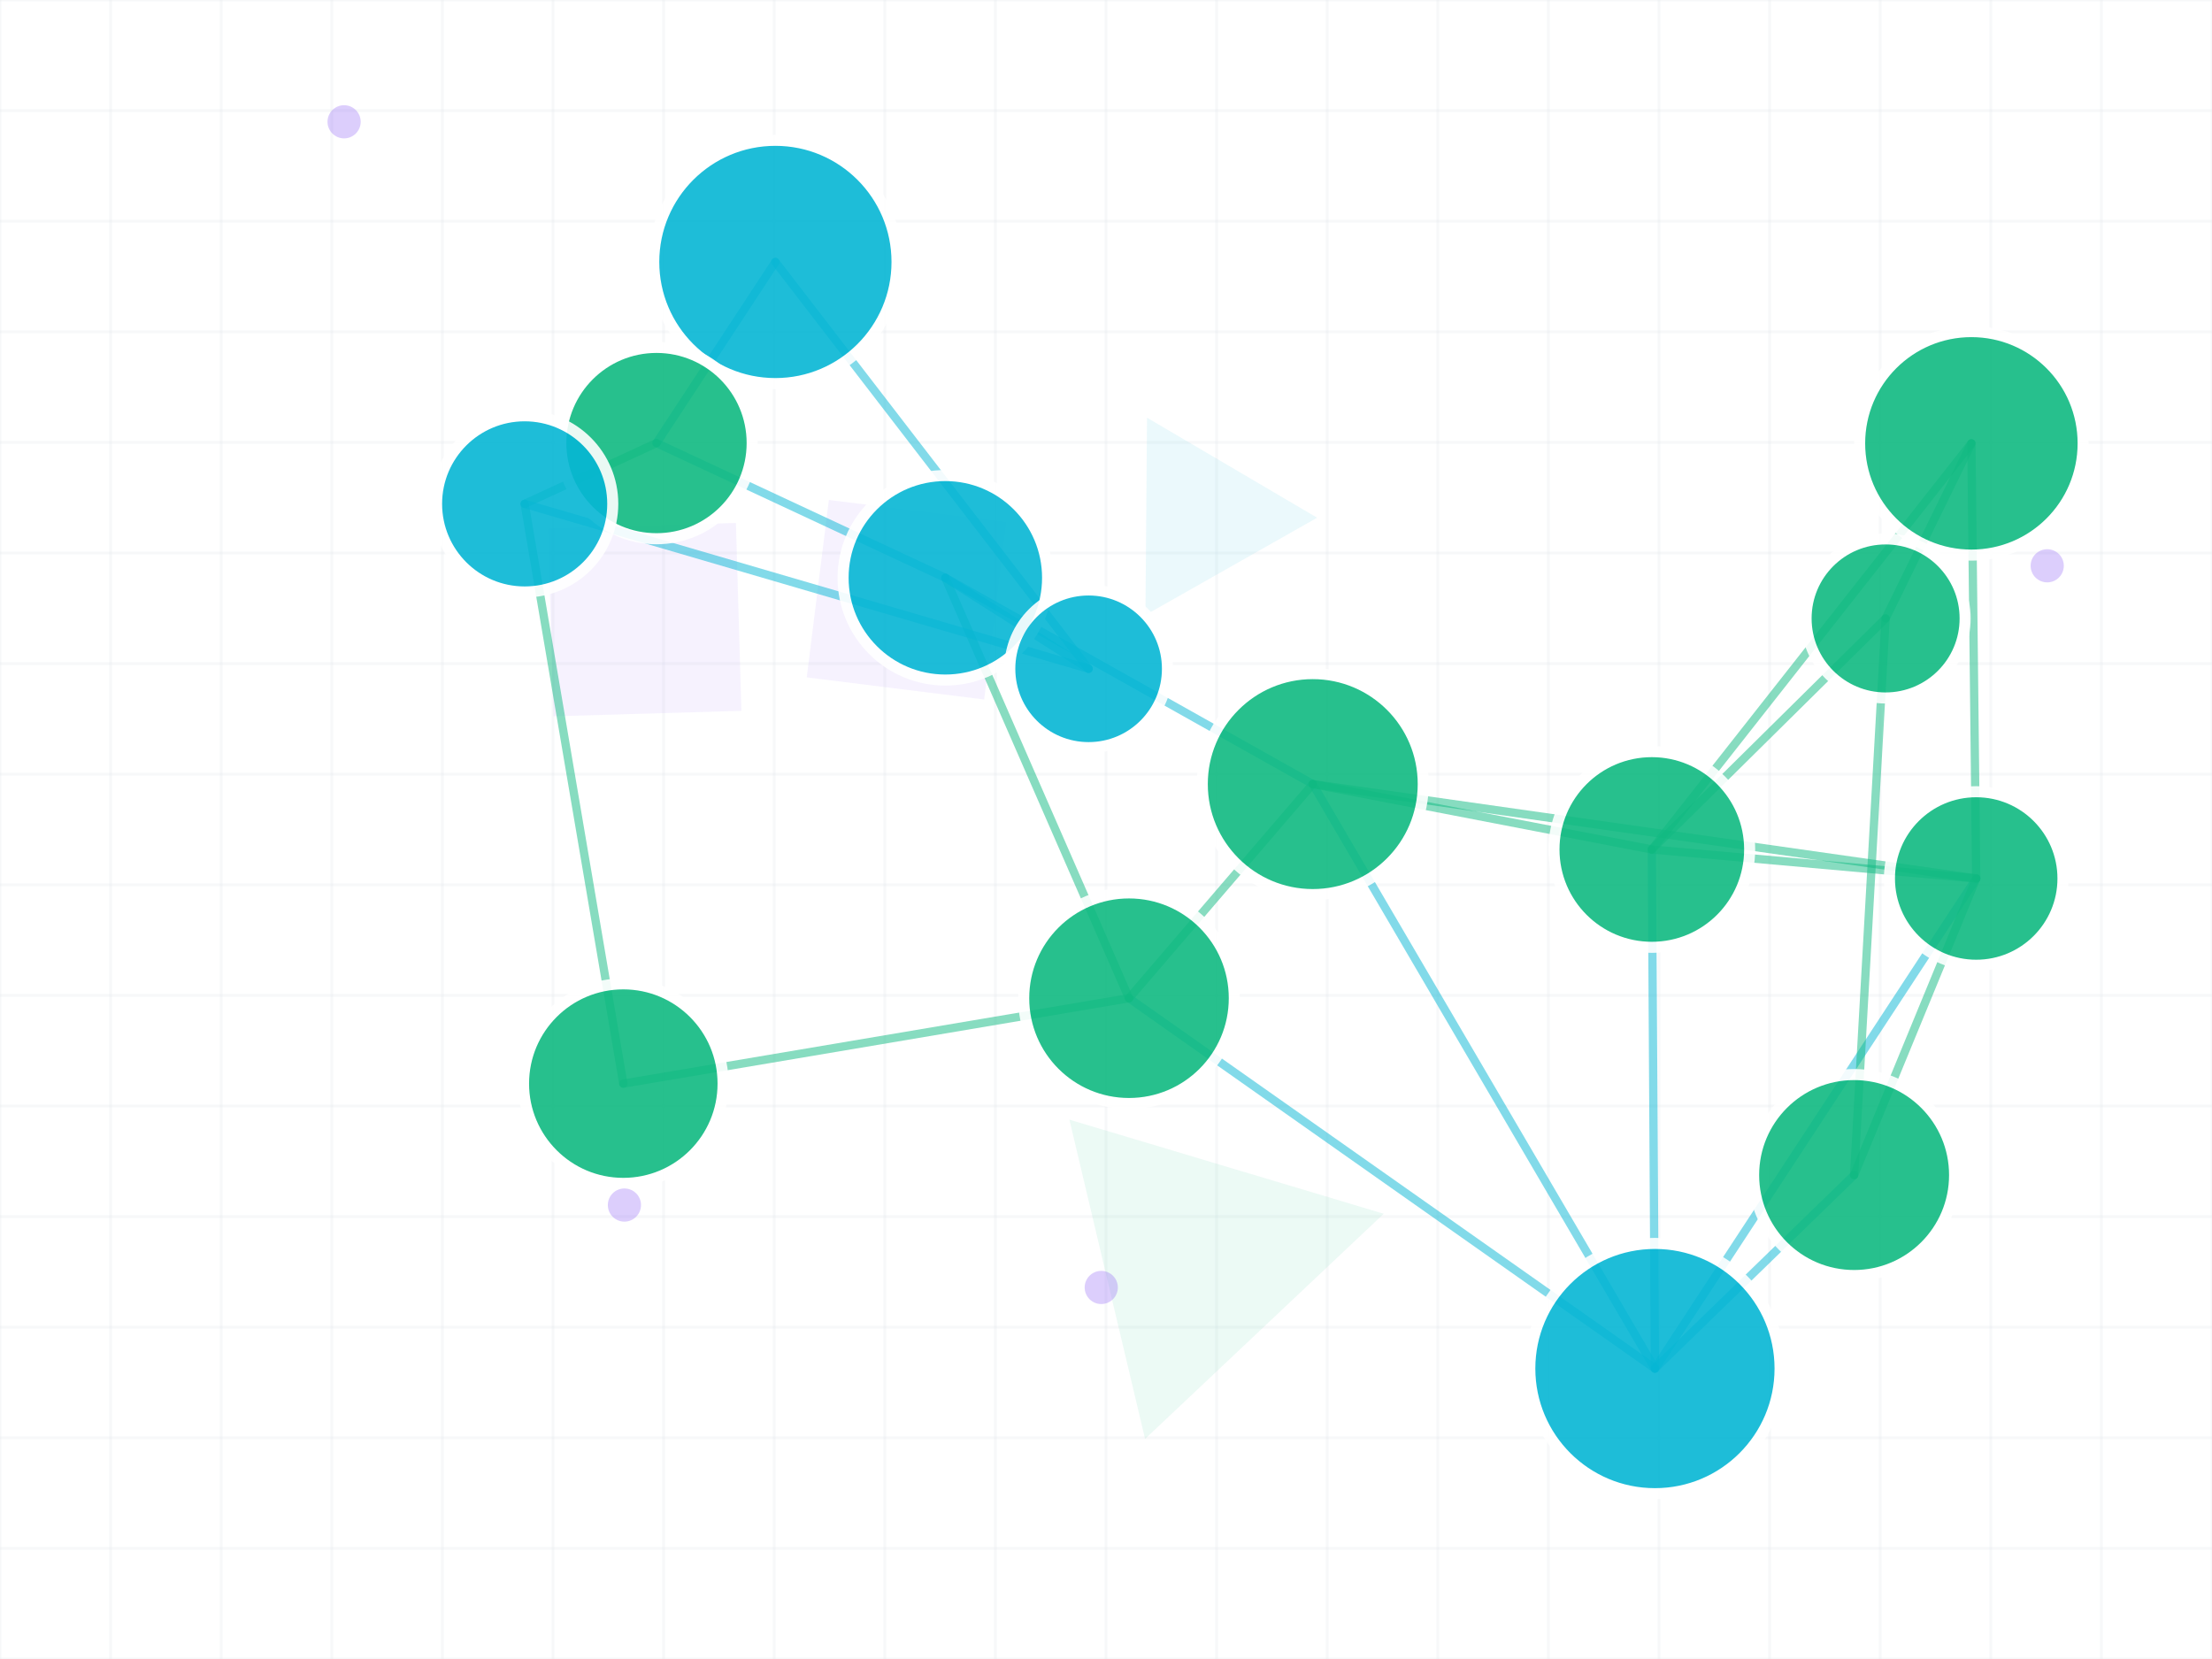
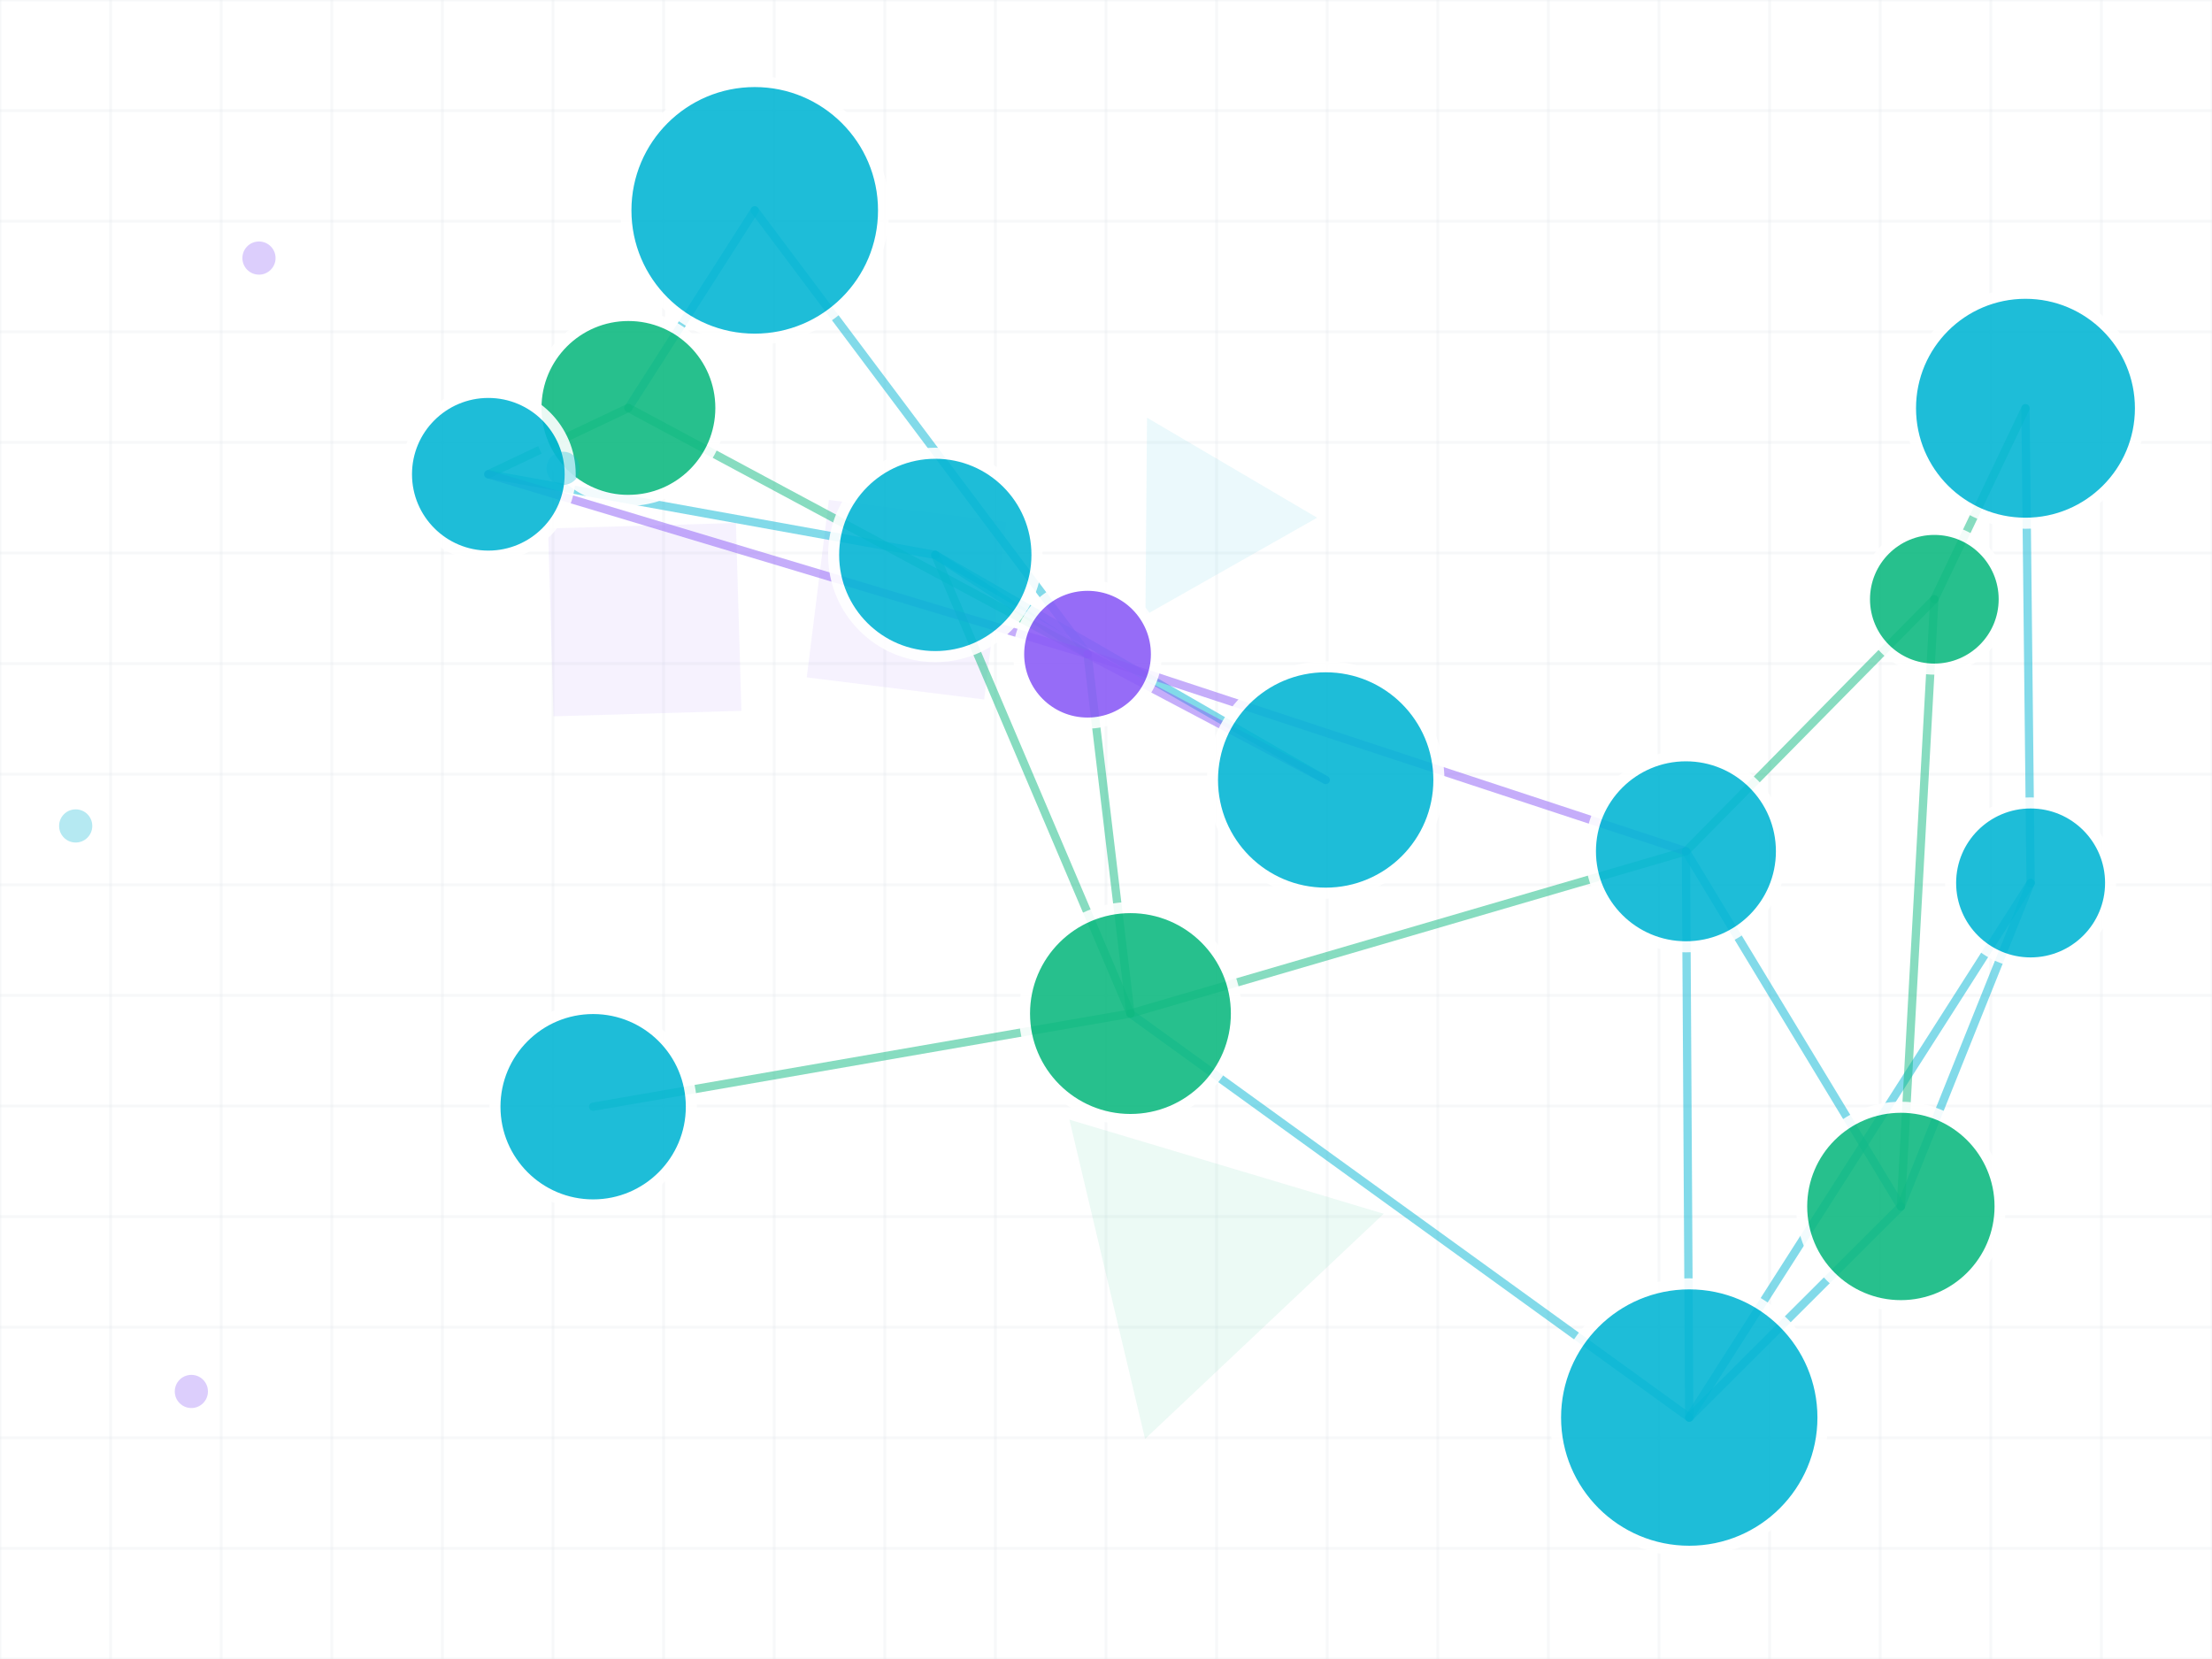
<svg xmlns="http://www.w3.org/2000/svg" viewBox="0 0 800 600" width="800" height="600" role="img" aria-label="Automatonic AI Geometric Illustration">
  <rect width="800" height="600" fill="#FFFFFF" />
  <g id="grid-pattern">
    <line x1="0" y1="0" x2="0" y2="600" stroke="#E5E7EB" stroke-width="1" opacity="0.3" />
    <line x1="40" y1="0" x2="40" y2="600" stroke="#E5E7EB" stroke-width="1" opacity="0.3" />
    <line x1="80" y1="0" x2="80" y2="600" stroke="#E5E7EB" stroke-width="1" opacity="0.3" />
    <line x1="120" y1="0" x2="120" y2="600" stroke="#E5E7EB" stroke-width="1" opacity="0.3" />
    <line x1="160" y1="0" x2="160" y2="600" stroke="#E5E7EB" stroke-width="1" opacity="0.3" />
    <line x1="200" y1="0" x2="200" y2="600" stroke="#E5E7EB" stroke-width="1" opacity="0.3" />
    <line x1="240" y1="0" x2="240" y2="600" stroke="#E5E7EB" stroke-width="1" opacity="0.3" />
    <line x1="280" y1="0" x2="280" y2="600" stroke="#E5E7EB" stroke-width="1" opacity="0.3" />
    <line x1="320" y1="0" x2="320" y2="600" stroke="#E5E7EB" stroke-width="1" opacity="0.3" />
    <line x1="360" y1="0" x2="360" y2="600" stroke="#E5E7EB" stroke-width="1" opacity="0.3" />
    <line x1="400" y1="0" x2="400" y2="600" stroke="#E5E7EB" stroke-width="1" opacity="0.3" />
    <line x1="440" y1="0" x2="440" y2="600" stroke="#E5E7EB" stroke-width="1" opacity="0.3" />
    <line x1="480" y1="0" x2="480" y2="600" stroke="#E5E7EB" stroke-width="1" opacity="0.3" />
    <line x1="520" y1="0" x2="520" y2="600" stroke="#E5E7EB" stroke-width="1" opacity="0.3" />
    <line x1="560" y1="0" x2="560" y2="600" stroke="#E5E7EB" stroke-width="1" opacity="0.3" />
    <line x1="600" y1="0" x2="600" y2="600" stroke="#E5E7EB" stroke-width="1" opacity="0.3" />
    <line x1="640" y1="0" x2="640" y2="600" stroke="#E5E7EB" stroke-width="1" opacity="0.3" />
    <line x1="680" y1="0" x2="680" y2="600" stroke="#E5E7EB" stroke-width="1" opacity="0.3" />
    <line x1="720" y1="0" x2="720" y2="600" stroke="#E5E7EB" stroke-width="1" opacity="0.3" />
    <line x1="760" y1="0" x2="760" y2="600" stroke="#E5E7EB" stroke-width="1" opacity="0.3" />
    <line x1="800" y1="0" x2="800" y2="600" stroke="#E5E7EB" stroke-width="1" opacity="0.3" />
    <line x1="0" y1="0" x2="800" y2="0" stroke="#E5E7EB" stroke-width="1" opacity="0.3" />
    <line x1="0" y1="40" x2="800" y2="40" stroke="#E5E7EB" stroke-width="1" opacity="0.3" />
    <line x1="0" y1="80" x2="800" y2="80" stroke="#E5E7EB" stroke-width="1" opacity="0.3" />
    <line x1="0" y1="120" x2="800" y2="120" stroke="#E5E7EB" stroke-width="1" opacity="0.3" />
    <line x1="0" y1="160" x2="800" y2="160" stroke="#E5E7EB" stroke-width="1" opacity="0.3" />
    <line x1="0" y1="200" x2="800" y2="200" stroke="#E5E7EB" stroke-width="1" opacity="0.3" />
    <line x1="0" y1="240" x2="800" y2="240" stroke="#E5E7EB" stroke-width="1" opacity="0.3" />
    <line x1="0" y1="280" x2="800" y2="280" stroke="#E5E7EB" stroke-width="1" opacity="0.3" />
    <line x1="0" y1="320" x2="800" y2="320" stroke="#E5E7EB" stroke-width="1" opacity="0.3" />
    <line x1="0" y1="360" x2="800" y2="360" stroke="#E5E7EB" stroke-width="1" opacity="0.3" />
    <line x1="0" y1="400" x2="800" y2="400" stroke="#E5E7EB" stroke-width="1" opacity="0.3" />
    <line x1="0" y1="440" x2="800" y2="440" stroke="#E5E7EB" stroke-width="1" opacity="0.3" />
    <line x1="0" y1="480" x2="800" y2="480" stroke="#E5E7EB" stroke-width="1" opacity="0.3" />
    <line x1="0" y1="520" x2="800" y2="520" stroke="#E5E7EB" stroke-width="1" opacity="0.3" />
    <line x1="0" y1="560" x2="800" y2="560" stroke="#E5E7EB" stroke-width="1" opacity="0.3" />
    <line x1="0" y1="600" x2="800" y2="600" stroke="#E5E7EB" stroke-width="1" opacity="0.3" />
  </g>
  <g id="background-shapes">
    <rect x="199.188" y="190.116" width="67.974" height="67.974" fill="#8B5CF6" opacity="0.08" transform="rotate(-1.668596 233.1745 224.1025)" />
    <rect x="295.52" y="184.567" width="64.663" height="64.663" fill="#8B5CF6" opacity="0.08" transform="rotate(7.105195 327.8517 216.8979)" />
    <path d="M 414.265,222.432 L 476.354,187.24 L 414.832,151.066 Z" fill="#06B6D4" opacity="0.08" />
    <path d="M 414.13,520.403 L 500.447,438.967 L 386.763,404.932 Z" fill="#10B981" opacity="0.08" />
  </g>
  <g id="graph-edges">
-     <line x1="280.431" y1="94.738" x2="237.435" y2="160.24" stroke="#06B6D4" stroke-width="3" opacity="0.5" stroke-linecap="round" />
-     <line x1="280.431" y1="94.738" x2="393.715" y2="241.88" stroke="#06B6D4" stroke-width="3" opacity="0.5" stroke-linecap="round" />
-     <line x1="598.532" y1="494.956" x2="408.321" y2="361.017" stroke="#06B6D4" stroke-width="3" opacity="0.5" stroke-linecap="round" />
-     <line x1="598.532" y1="494.956" x2="714.724" y2="317.718" stroke="#06B6D4" stroke-width="3" opacity="0.5" stroke-linecap="round" />
-     <line x1="598.532" y1="494.956" x2="474.779" y2="283.579" stroke="#06B6D4" stroke-width="3" opacity="0.5" stroke-linecap="round" />
-     <line x1="598.532" y1="494.956" x2="597.402" y2="307.224" stroke="#06B6D4" stroke-width="3" opacity="0.5" stroke-linecap="round" />
-     <line x1="598.532" y1="494.956" x2="670.565" y2="424.972" stroke="#06B6D4" stroke-width="3" opacity="0.5" stroke-linecap="round" />
-     <line x1="408.321" y1="361.017" x2="341.896" y2="208.971" stroke="#10B981" stroke-width="3" opacity="0.5" stroke-linecap="round" />
-     <line x1="408.321" y1="361.017" x2="225.429" y2="391.904" stroke="#10B981" stroke-width="3" opacity="0.5" stroke-linecap="round" />
-     <line x1="408.321" y1="361.017" x2="474.779" y2="283.579" stroke="#10B981" stroke-width="3" opacity="0.5" stroke-linecap="round" />
-     <line x1="341.896" y1="208.971" x2="237.435" y2="160.24" stroke="#06B6D4" stroke-width="3" opacity="0.5" stroke-linecap="round" />
-     <line x1="341.896" y1="208.971" x2="393.715" y2="241.88" stroke="#06B6D4" stroke-width="3" opacity="0.5" stroke-linecap="round" />
-     <line x1="341.896" y1="208.971" x2="474.779" y2="283.579" stroke="#06B6D4" stroke-width="3" opacity="0.5" stroke-linecap="round" />
-     <line x1="225.429" y1="391.904" x2="189.753" y2="182.233" stroke="#10B981" stroke-width="3" opacity="0.5" stroke-linecap="round" />
-     <line x1="714.724" y1="317.718" x2="712.979" y2="160.346" stroke="#10B981" stroke-width="3" opacity="0.5" stroke-linecap="round" />
-     <line x1="714.724" y1="317.718" x2="474.779" y2="283.579" stroke="#10B981" stroke-width="3" opacity="0.5" stroke-linecap="round" />
-     <line x1="714.724" y1="317.718" x2="597.402" y2="307.224" stroke="#10B981" stroke-width="3" opacity="0.5" stroke-linecap="round" />
-     <line x1="714.724" y1="317.718" x2="670.565" y2="424.972" stroke="#10B981" stroke-width="3" opacity="0.5" stroke-linecap="round" />
-     <line x1="237.435" y1="160.24" x2="189.753" y2="182.233" stroke="#10B981" stroke-width="3" opacity="0.5" stroke-linecap="round" />
-     <line x1="681.956" y1="223.668" x2="712.979" y2="160.346" stroke="#10B981" stroke-width="3" opacity="0.5" stroke-linecap="round" />
-     <line x1="681.956" y1="223.668" x2="597.402" y2="307.224" stroke="#10B981" stroke-width="3" opacity="0.5" stroke-linecap="round" />
-     <line x1="681.956" y1="223.668" x2="670.565" y2="424.972" stroke="#10B981" stroke-width="3" opacity="0.5" stroke-linecap="round" />
-     <line x1="712.979" y1="160.346" x2="597.402" y2="307.224" stroke="#10B981" stroke-width="3" opacity="0.5" stroke-linecap="round" />
-     <line x1="393.715" y1="241.88" x2="189.753" y2="182.233" stroke="#06B6D4" stroke-width="3" opacity="0.5" stroke-linecap="round" />
-     <line x1="474.779" y1="283.579" x2="597.402" y2="307.224" stroke="#10B981" stroke-width="3" opacity="0.5" stroke-linecap="round" />
+     <line x1="272.958" y1="76.078" x2="227.275" y2="147.535" stroke="#06B6D4" stroke-width="3" opacity="0.5" stroke-linecap="round" />
+     <line x1="272.958" y1="76.078" x2="393.322" y2="236.597" stroke="#06B6D4" stroke-width="3" opacity="0.5" stroke-linecap="round" />
+     <line x1="610.941" y1="512.679" x2="408.841" y2="366.564" stroke="#06B6D4" stroke-width="3" opacity="0.5" stroke-linecap="round" />
+     <line x1="610.941" y1="512.679" x2="734.395" y2="319.329" stroke="#06B6D4" stroke-width="3" opacity="0.5" stroke-linecap="round" />
+     <line x1="610.941" y1="512.679" x2="609.74" y2="307.881" stroke="#06B6D4" stroke-width="3" opacity="0.5" stroke-linecap="round" />
+     <line x1="610.941" y1="512.679" x2="687.475" y2="436.333" stroke="#06B6D4" stroke-width="3" opacity="0.5" stroke-linecap="round" />
+     <line x1="408.841" y1="366.564" x2="338.264" y2="200.695" stroke="#10B981" stroke-width="3" opacity="0.5" stroke-linecap="round" />
+     <line x1="408.841" y1="366.564" x2="214.519" y2="400.259" stroke="#10B981" stroke-width="3" opacity="0.5" stroke-linecap="round" />
+     <line x1="408.841" y1="366.564" x2="393.322" y2="236.597" stroke="#10B981" stroke-width="3" opacity="0.5" stroke-linecap="round" />
+     <line x1="408.841" y1="366.564" x2="609.74" y2="307.881" stroke="#10B981" stroke-width="3" opacity="0.5" stroke-linecap="round" />
+     <line x1="338.264" y1="200.695" x2="393.322" y2="236.597" stroke="#06B6D4" stroke-width="3" opacity="0.5" stroke-linecap="round" />
+     <line x1="338.264" y1="200.695" x2="479.453" y2="282.086" stroke="#06B6D4" stroke-width="3" opacity="0.5" stroke-linecap="round" />
+     <line x1="338.264" y1="200.695" x2="176.613" y2="171.527" stroke="#06B6D4" stroke-width="3" opacity="0.5" stroke-linecap="round" />
+     <line x1="734.395" y1="319.329" x2="732.541" y2="147.65" stroke="#06B6D4" stroke-width="3" opacity="0.5" stroke-linecap="round" />
+     <line x1="734.395" y1="319.329" x2="687.475" y2="436.333" stroke="#06B6D4" stroke-width="3" opacity="0.5" stroke-linecap="round" />
+     <line x1="227.275" y1="147.535" x2="393.322" y2="236.597" stroke="#10B981" stroke-width="3" opacity="0.5" stroke-linecap="round" />
+     <line x1="227.275" y1="147.535" x2="176.613" y2="171.527" stroke="#10B981" stroke-width="3" opacity="0.5" stroke-linecap="round" />
+     <line x1="699.578" y1="216.728" x2="732.541" y2="147.65" stroke="#10B981" stroke-width="3" opacity="0.5" stroke-linecap="round" />
+     <line x1="699.578" y1="216.728" x2="609.74" y2="307.881" stroke="#10B981" stroke-width="3" opacity="0.5" stroke-linecap="round" />
+     <line x1="699.578" y1="216.728" x2="687.475" y2="436.333" stroke="#10B981" stroke-width="3" opacity="0.5" stroke-linecap="round" />
+     <line x1="393.322" y1="236.597" x2="479.453" y2="282.086" stroke="#8B5CF6" stroke-width="3" opacity="0.5" stroke-linecap="round" />
+     <line x1="393.322" y1="236.597" x2="176.613" y2="171.527" stroke="#8B5CF6" stroke-width="3" opacity="0.5" stroke-linecap="round" />
+     <line x1="393.322" y1="236.597" x2="609.74" y2="307.881" stroke="#8B5CF6" stroke-width="3" opacity="0.5" stroke-linecap="round" />
+     <line x1="609.74" y1="307.881" x2="687.475" y2="436.333" stroke="#06B6D4" stroke-width="3" opacity="0.5" stroke-linecap="round" />
  </g>
  <g id="graph-nodes">
-     <circle cx="280.431" cy="94.738" r="43.993" fill="#06B6D4" opacity="0.9" stroke="#FFFFFF" stroke-width="4" />
-     <circle cx="598.532" cy="494.956" r="45.257" fill="#06B6D4" opacity="0.9" stroke="#FFFFFF" stroke-width="4" />
-     <circle cx="408.321" cy="361.017" r="38.084" fill="#10B981" opacity="0.9" stroke="#FFFFFF" stroke-width="4" />
-     <circle cx="341.896" cy="208.971" r="36.981" fill="#06B6D4" opacity="0.9" stroke="#FFFFFF" stroke-width="4" />
-     <circle cx="225.429" cy="391.904" r="36.084" fill="#10B981" opacity="0.9" stroke="#FFFFFF" stroke-width="4" />
-     <circle cx="714.724" cy="317.718" r="31.38" fill="#10B981" opacity="0.9" stroke="#FFFFFF" stroke-width="4" />
-     <circle cx="237.435" cy="160.24" r="34.598" fill="#10B981" opacity="0.9" stroke="#FFFFFF" stroke-width="4" />
-     <circle cx="681.956" cy="223.668" r="28.762" fill="#10B981" opacity="0.9" stroke="#FFFFFF" stroke-width="4" />
-     <circle cx="712.979" cy="160.346" r="40.417" fill="#10B981" opacity="0.9" stroke="#FFFFFF" stroke-width="4" />
-     <circle cx="393.715" cy="241.88" r="28.511" fill="#06B6D4" opacity="0.9" stroke="#FFFFFF" stroke-width="4" />
-     <circle cx="474.779" cy="283.579" r="39.96" fill="#10B981" opacity="0.9" stroke="#FFFFFF" stroke-width="4" />
-     <circle cx="189.753" cy="182.233" r="31.861" fill="#06B6D4" opacity="0.9" stroke="#FFFFFF" stroke-width="4" />
-     <circle cx="597.402" cy="307.224" r="35.387" fill="#10B981" opacity="0.9" stroke="#FFFFFF" stroke-width="4" />
-     <circle cx="670.565" cy="424.972" r="36.342" fill="#10B981" opacity="0.9" stroke="#FFFFFF" stroke-width="4" />
+     <circle cx="272.958" cy="76.078" r="46.591" fill="#06B6D4" opacity="0.9" stroke="#FFFFFF" stroke-width="4" />
+     <circle cx="610.941" cy="512.679" r="48.359" fill="#06B6D4" opacity="0.9" stroke="#FFFFFF" stroke-width="4" />
+     <circle cx="408.841" cy="366.564" r="38.317" fill="#10B981" opacity="0.9" stroke="#FFFFFF" stroke-width="4" />
+     <circle cx="338.264" cy="200.695" r="36.773" fill="#06B6D4" opacity="0.9" stroke="#FFFFFF" stroke-width="4" />
+     <circle cx="214.519" cy="400.259" r="35.517" fill="#06B6D4" opacity="0.9" stroke="#FFFFFF" stroke-width="4" />
+     <circle cx="734.395" cy="319.329" r="28.932" fill="#06B6D4" opacity="0.9" stroke="#FFFFFF" stroke-width="4" />
+     <circle cx="227.275" cy="147.535" r="33.437" fill="#10B981" opacity="0.9" stroke="#FFFFFF" stroke-width="4" />
+     <circle cx="699.578" cy="216.728" r="25.267" fill="#10B981" opacity="0.9" stroke="#FFFFFF" stroke-width="4" />
+     <circle cx="732.541" cy="147.65" r="41.583" fill="#06B6D4" opacity="0.9" stroke="#FFFFFF" stroke-width="4" />
+     <circle cx="393.322" cy="236.597" r="24.916" fill="#8B5CF6" opacity="0.9" stroke="#FFFFFF" stroke-width="4" />
+     <circle cx="479.453" cy="282.086" r="40.943" fill="#06B6D4" opacity="0.9" stroke="#FFFFFF" stroke-width="4" />
+     <circle cx="176.613" cy="171.527" r="29.605" fill="#06B6D4" opacity="0.9" stroke="#FFFFFF" stroke-width="4" />
+     <circle cx="609.74" cy="307.881" r="34.542" fill="#06B6D4" opacity="0.9" stroke="#FFFFFF" stroke-width="4" />
+     <circle cx="687.475" cy="436.333" r="35.879" fill="#10B981" opacity="0.9" stroke="#FFFFFF" stroke-width="4" />
  </g>
  <g id="accent-dots">
-     <circle cx="124.448" cy="44.048" r="6" fill="#8B5CF6" opacity="0.3" />
-     <circle cx="398.285" cy="465.63" r="6" fill="#8B5CF6" opacity="0.3" />
-     <circle cx="225.826" cy="435.823" r="6" fill="#8B5CF6" opacity="0.3" />
-     <circle cx="740.405" cy="204.627" r="6" fill="#8B5CF6" opacity="0.3" />
+     <circle cx="69.208" cy="503.236" r="6" fill="#8B5CF6" opacity="0.3" />
+     <circle cx="93.663" cy="93.336" r="6" fill="#8B5CF6" opacity="0.3" />
+     <circle cx="27.377" cy="298.714" r="6" fill="#06B6D4" opacity="0.3" />
+     <circle cx="203.683" cy="169.37" r="6" fill="#06B6D4" opacity="0.3" />
  </g>
</svg>
